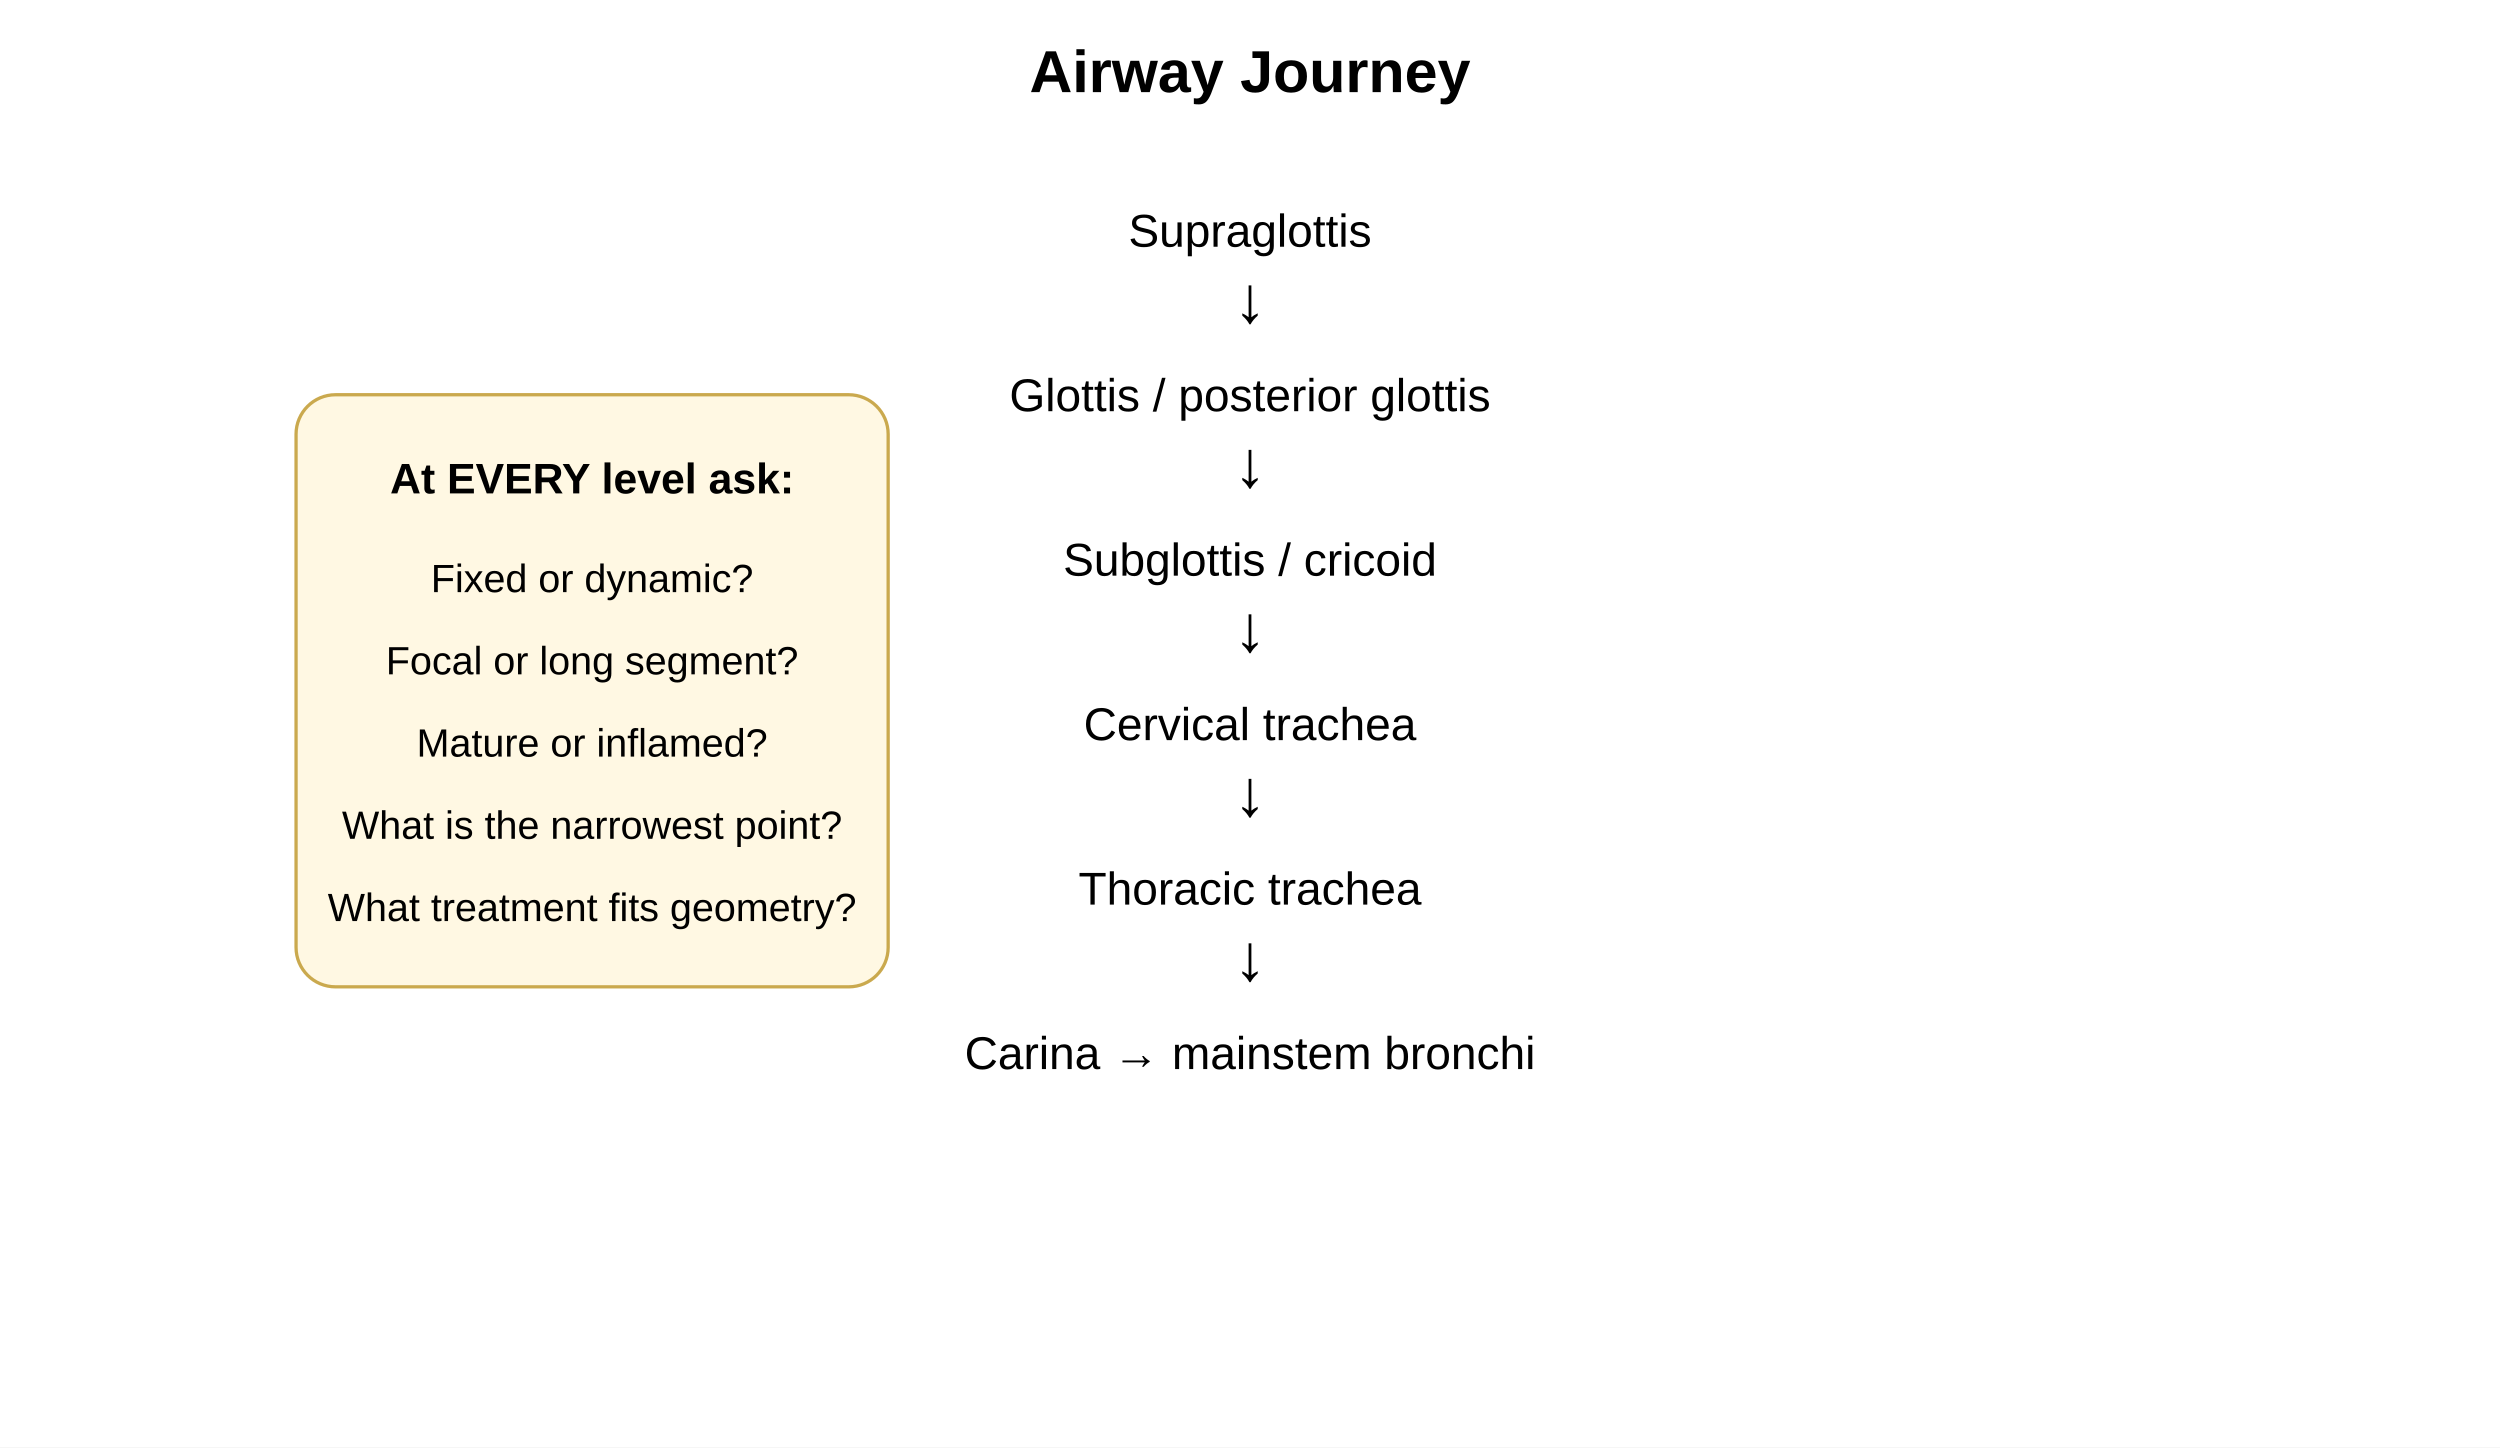
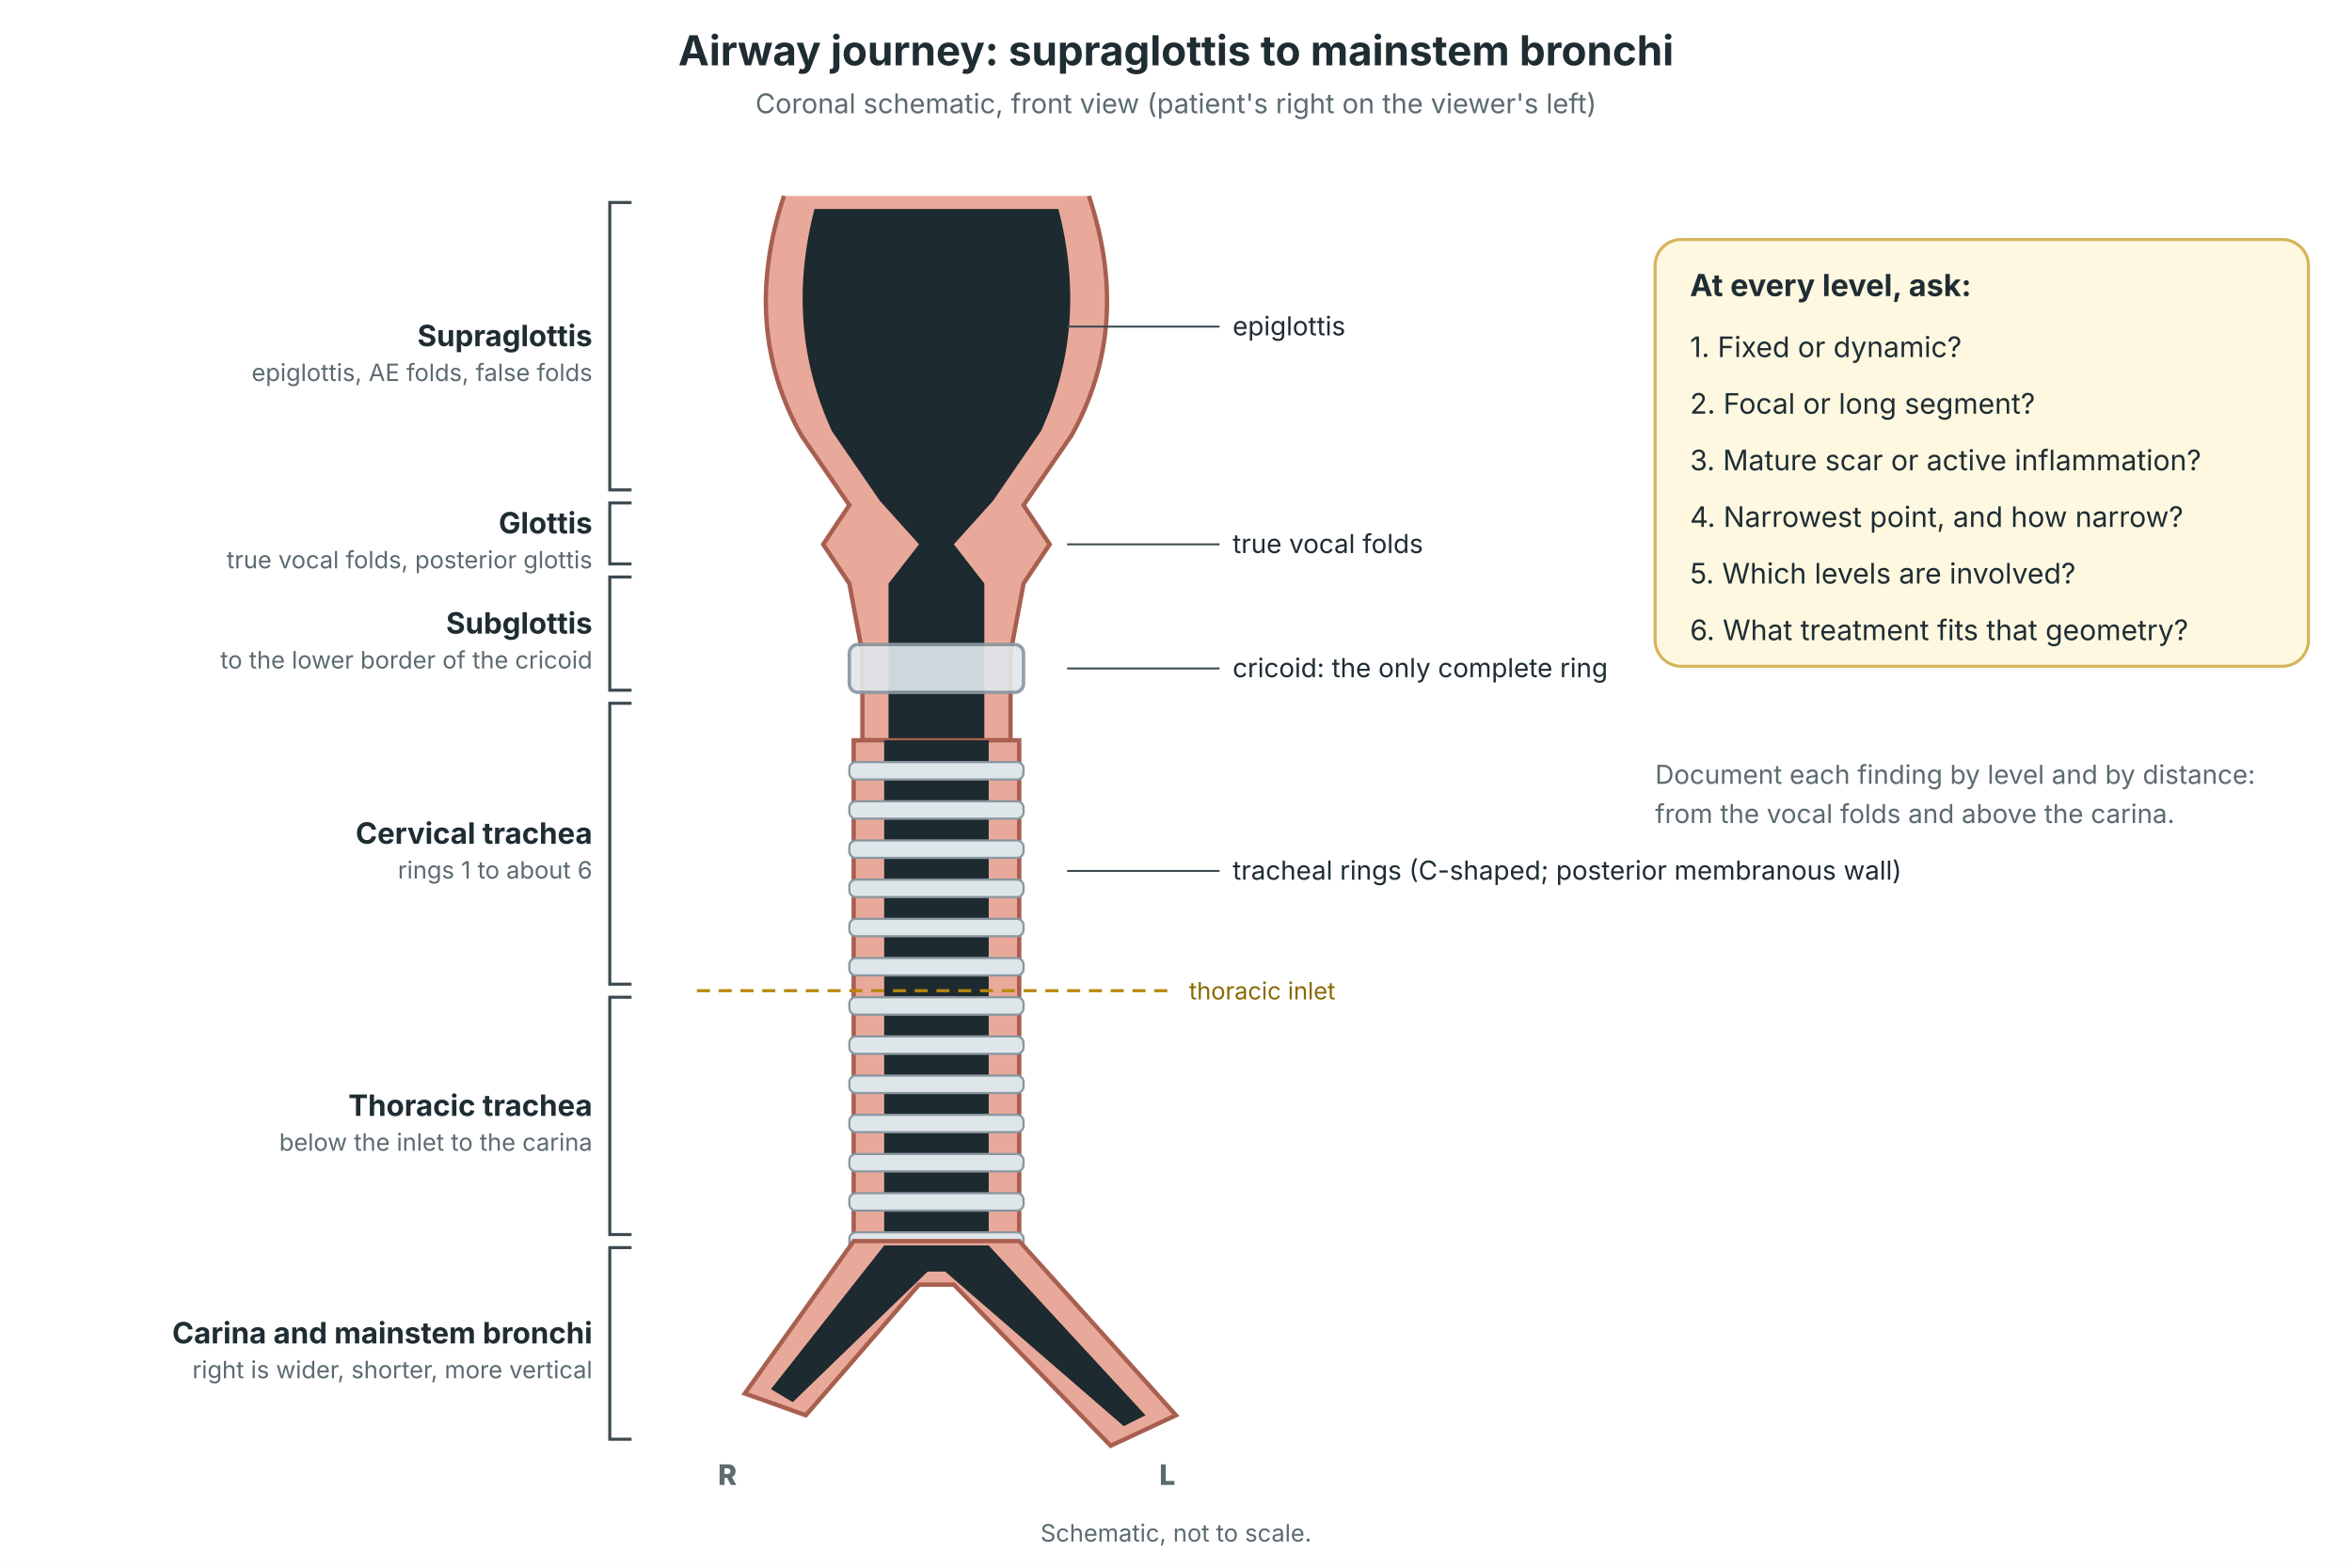
- <svg xmlns="http://www.w3.org/2000/svg" width="760" height="440" viewBox="0 0 760 440">
-   <rect width="100%" height="100%" fill="white" />
-   <text x="380" y="28" text-anchor="middle" font-family="Arial" font-size="18" font-weight="700">Airway Journey</text>
-   <text x="380" y="75" text-anchor="middle" font-family="Arial" font-size="14">Supraglottis</text>
-   <text x="380" y="98" text-anchor="middle" font-family="Arial" font-size="20">↓</text>
-   <text x="380" y="125" text-anchor="middle" font-family="Arial" font-size="14">Glottis / posterior glottis</text>
-   <text x="380" y="148" text-anchor="middle" font-family="Arial" font-size="20">↓</text>
-   <text x="380" y="175" text-anchor="middle" font-family="Arial" font-size="14">Subglottis / cricoid</text>
-   <text x="380" y="198" text-anchor="middle" font-family="Arial" font-size="20">↓</text>
-   <text x="380" y="225" text-anchor="middle" font-family="Arial" font-size="14">Cervical trachea</text>
-   <text x="380" y="248" text-anchor="middle" font-family="Arial" font-size="20">↓</text>
-   <text x="380" y="275" text-anchor="middle" font-family="Arial" font-size="14">Thoracic trachea</text>
-   <text x="380" y="298" text-anchor="middle" font-family="Arial" font-size="20">↓</text>
-   <text x="380" y="325" text-anchor="middle" font-family="Arial" font-size="14">Carina → mainstem bronchi</text>
-   <rect x="90" y="120" width="180" height="180" rx="12" fill="#fff8e3" stroke="#caa94e" />
-   <text x="180" y="150" text-anchor="middle" font-family="Arial" font-size="13" font-weight="700">At EVERY level ask:</text>
-   <text x="180" y="180" text-anchor="middle" font-family="Arial" font-size="12">Fixed or dynamic?</text>
-   <text x="180" y="205" text-anchor="middle" font-family="Arial" font-size="12">Focal or long segment?</text>
-   <text x="180" y="230" text-anchor="middle" font-family="Arial" font-size="12">Mature or inflamed?</text>
-   <text x="180" y="255" text-anchor="middle" font-family="Arial" font-size="12">What is the narrowest point?</text>
-   <text x="180" y="280" text-anchor="middle" font-family="Arial" font-size="12">What treatment fits geometry?</text>
+ <svg xmlns="http://www.w3.org/2000/svg" viewBox="0 0 1080 720" width="1080" height="720" role="img" aria-label="Airway journey: supraglottis to mainstem bronchi" font-family="Inter, system-ui, -apple-system, Segoe UI, Arial, sans-serif">
+   <rect width="100%" height="100%" fill="#fff" />
+   <text x="540.0" y="30" text-anchor="middle" font-size="19" font-weight="700" fill="#1f2d33">Airway journey: supraglottis to mainstem bronchi</text>
+   <text x="540.0" y="52" text-anchor="middle" font-size="12.5" fill="#5b6b70">Coronal schematic, front view (patient's right on the viewer's left)</text>
+   <path d="M 360 90 Q 340 150 368 200 L 390 232 L 378 250 L 390 268 L 396 300 L 396 340 L 464 340 L 464 300 L 470 268 L 482 250 L 470 232 L 492 200 Q 520 150 500 90" fill="#e9a99a" stroke="#a85f50" stroke-width="2" />
+   <path d="M 374 96 Q 360 150 382 198 L 404 230 L 422 250 L 408 268 L 408 300 L 408 340 L 452 340 L 452 300 L 452 268 L 438 250 L 456 230 L 478 198 Q 500 150 486 96 Z" fill="#1d2a30" />
+   <rect x="390" y="296" width="80" height="22" rx="4" fill="#dfe6ea" stroke="#8a97a0" stroke-width="1.6" opacity="0.92" />
+   <rect x="392" y="340" width="76" height="230" fill="#e9a99a" stroke="#a85f50" stroke-width="2" />
+   <rect x="406" y="340" width="48" height="230" fill="#1d2a30" />
+   <rect x="390" y="350" width="80" height="8" rx="3" fill="#dfe6ea" stroke="#8a97a0" stroke-width="1" />
+   <rect x="390" y="368" width="80" height="8" rx="3" fill="#dfe6ea" stroke="#8a97a0" stroke-width="1" />
+   <rect x="390" y="386" width="80" height="8" rx="3" fill="#dfe6ea" stroke="#8a97a0" stroke-width="1" />
+   <rect x="390" y="404" width="80" height="8" rx="3" fill="#dfe6ea" stroke="#8a97a0" stroke-width="1" />
+   <rect x="390" y="422" width="80" height="8" rx="3" fill="#dfe6ea" stroke="#8a97a0" stroke-width="1" />
+   <rect x="390" y="440" width="80" height="8" rx="3" fill="#dfe6ea" stroke="#8a97a0" stroke-width="1" />
+   <rect x="390" y="458" width="80" height="8" rx="3" fill="#dfe6ea" stroke="#8a97a0" stroke-width="1" />
+   <rect x="390" y="476" width="80" height="8" rx="3" fill="#dfe6ea" stroke="#8a97a0" stroke-width="1" />
+   <rect x="390" y="494" width="80" height="8" rx="3" fill="#dfe6ea" stroke="#8a97a0" stroke-width="1" />
+   <rect x="390" y="512" width="80" height="8" rx="3" fill="#dfe6ea" stroke="#8a97a0" stroke-width="1" />
+   <rect x="390" y="530" width="80" height="8" rx="3" fill="#dfe6ea" stroke="#8a97a0" stroke-width="1" />
+   <rect x="390" y="548" width="80" height="8" rx="3" fill="#dfe6ea" stroke="#8a97a0" stroke-width="1" />
+   <rect x="390" y="566" width="80" height="8" rx="3" fill="#dfe6ea" stroke="#8a97a0" stroke-width="1" />
+   <line x1="320" y1="455" x2="540" y2="455" stroke="#b8860b" stroke-dasharray="6 4" stroke-width="1.4" />
+   <text x="546" y="459" font-size="11" fill="#8a6a00">thoracic inlet</text>
+   <path d="M 468 570 L 540 650 L 510 664 L 438 590 L 422 590 L 370 650 L 342 640 L 392 570 Z" fill="#e9a99a" stroke="#a85f50" stroke-width="2" />
+   <path d="M 454 572 L 526 650 L 516 655 L 434 584 L 426 584 L 364 644 L 354 638 L 406 572 Z" fill="#1d2a30" />
+   <text x="334" y="682" text-anchor="middle" font-size="13" font-weight="800" fill="#5b6b70">R</text>
+   <text x="536" y="682" text-anchor="middle" font-size="13" font-weight="800" fill="#5b6b70">L</text>
+   <path d="M 290 93 L 280 93 L 280 225 L 290 225" fill="none" stroke="#3d4b50" stroke-width="1.4" />
+   <text x="272" y="159.0" text-anchor="end" font-size="13.5" font-weight="700" fill="#1f2d33">Supraglottis</text>
+   <text x="272" y="175.0" text-anchor="end" font-size="11" fill="#5b6b70">epiglottis, AE folds, false folds</text>
+   <path d="M 290 231 L 280 231 L 280 259 L 290 259" fill="none" stroke="#3d4b50" stroke-width="1.4" />
+   <text x="272" y="245.0" text-anchor="end" font-size="13.5" font-weight="700" fill="#1f2d33">Glottis</text>
+   <text x="272" y="261.0" text-anchor="end" font-size="11" fill="#5b6b70">true vocal folds, posterior glottis</text>
+   <path d="M 290 265 L 280 265 L 280 317 L 290 317" fill="none" stroke="#3d4b50" stroke-width="1.4" />
+   <text x="272" y="291.0" text-anchor="end" font-size="13.5" font-weight="700" fill="#1f2d33">Subglottis</text>
+   <text x="272" y="307.0" text-anchor="end" font-size="11" fill="#5b6b70">to the lower border of the cricoid</text>
+   <path d="M 290 323 L 280 323 L 280 452 L 290 452" fill="none" stroke="#3d4b50" stroke-width="1.4" />
+   <text x="272" y="387.5" text-anchor="end" font-size="13.5" font-weight="700" fill="#1f2d33">Cervical trachea</text>
+   <text x="272" y="403.5" text-anchor="end" font-size="11" fill="#5b6b70">rings 1 to about 6</text>
+   <path d="M 290 458 L 280 458 L 280 567 L 290 567" fill="none" stroke="#3d4b50" stroke-width="1.4" />
+   <text x="272" y="512.5" text-anchor="end" font-size="13.5" font-weight="700" fill="#1f2d33">Thoracic trachea</text>
+   <text x="272" y="528.5" text-anchor="end" font-size="11" fill="#5b6b70">below the inlet to the carina</text>
+   <path d="M 290 573 L 280 573 L 280 661 L 290 661" fill="none" stroke="#3d4b50" stroke-width="1.4" />
+   <text x="272" y="617.0" text-anchor="end" font-size="13.5" font-weight="700" fill="#1f2d33">Carina and mainstem bronchi</text>
+   <text x="272" y="633.0" text-anchor="end" font-size="11" fill="#5b6b70">right is wider, shorter, more vertical</text>
+   <line x1="490" y1="150" x2="560" y2="150" stroke="#3d4b50" stroke-width="0.9" />
+   <text x="566" y="154" font-size="12" fill="#1f2d33">epiglottis</text>
+   <line x1="490" y1="250" x2="560" y2="250" stroke="#3d4b50" stroke-width="0.9" />
+   <text x="566" y="254" font-size="12" fill="#1f2d33">true vocal folds</text>
+   <line x1="490" y1="307" x2="560" y2="307" stroke="#3d4b50" stroke-width="0.9" />
+   <text x="566" y="311" font-size="12" fill="#1f2d33">cricoid: the only complete ring</text>
+   <line x1="490" y1="400" x2="560" y2="400" stroke="#3d4b50" stroke-width="0.9" />
+   <text x="566" y="404" font-size="12" fill="#1f2d33">tracheal rings (C-shaped; posterior membranous wall)</text>
+   <rect x="760" y="110" width="300" height="196" rx="12" fill="#fff8e1" stroke="#d6b45c" stroke-width="1.4" />
+   <text x="776" y="136" font-size="14" font-weight="700" fill="#1f2d33">At every level, ask:</text>
+   <text x="776" y="164" font-size="13" fill="#1f2d33">1. Fixed or dynamic?</text>
+   <text x="776" y="190" font-size="13" fill="#1f2d33">2. Focal or long segment?</text>
+   <text x="776" y="216" font-size="13" fill="#1f2d33">3. Mature scar or active inflammation?</text>
+   <text x="776" y="242" font-size="13" fill="#1f2d33">4. Narrowest point, and how narrow?</text>
+   <text x="776" y="268" font-size="13" fill="#1f2d33">5. Which levels are involved?</text>
+   <text x="776" y="294" font-size="13" fill="#1f2d33">6. What treatment fits that geometry?</text>
+   <text x="760" y="360" font-size="12" fill="#5b6b70">Document each finding by level and by distance:</text>
+   <text x="760" y="378" font-size="12" fill="#5b6b70">from the vocal folds and above the carina.</text>
+   <text x="540.0" y="708" text-anchor="middle" font-size="11" fill="#5b6b70">Schematic, not to scale.</text>
</svg>
